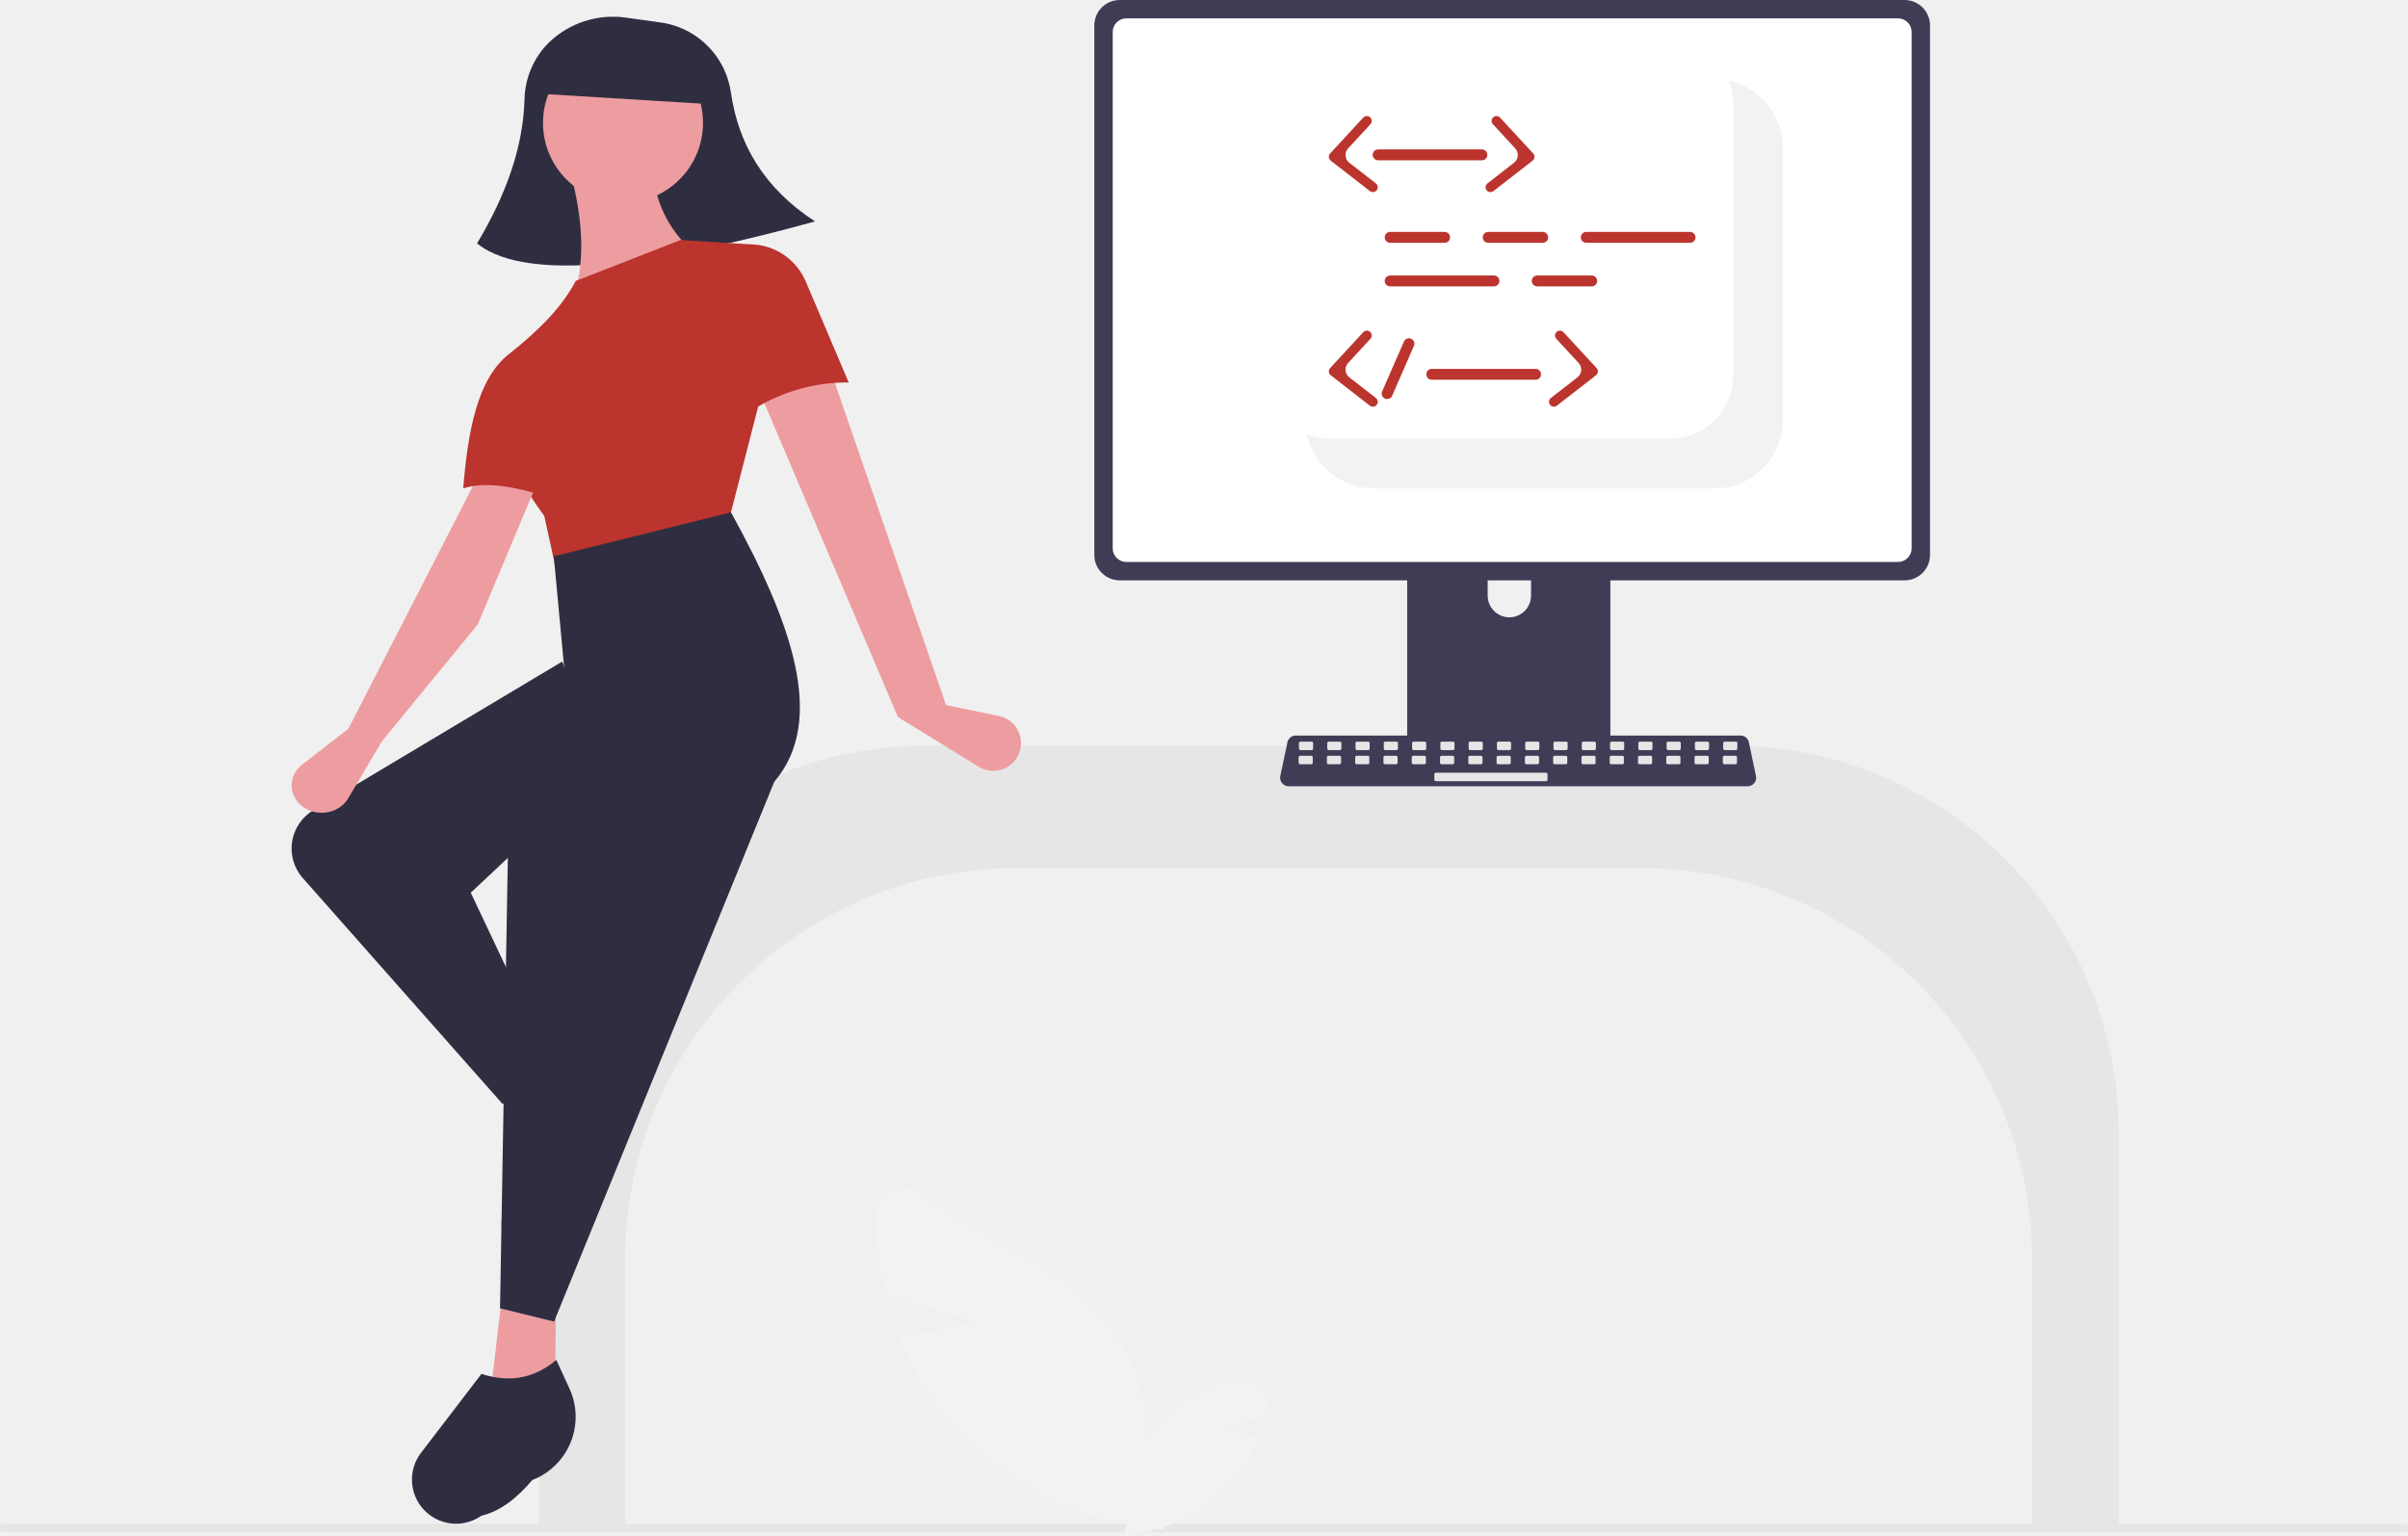
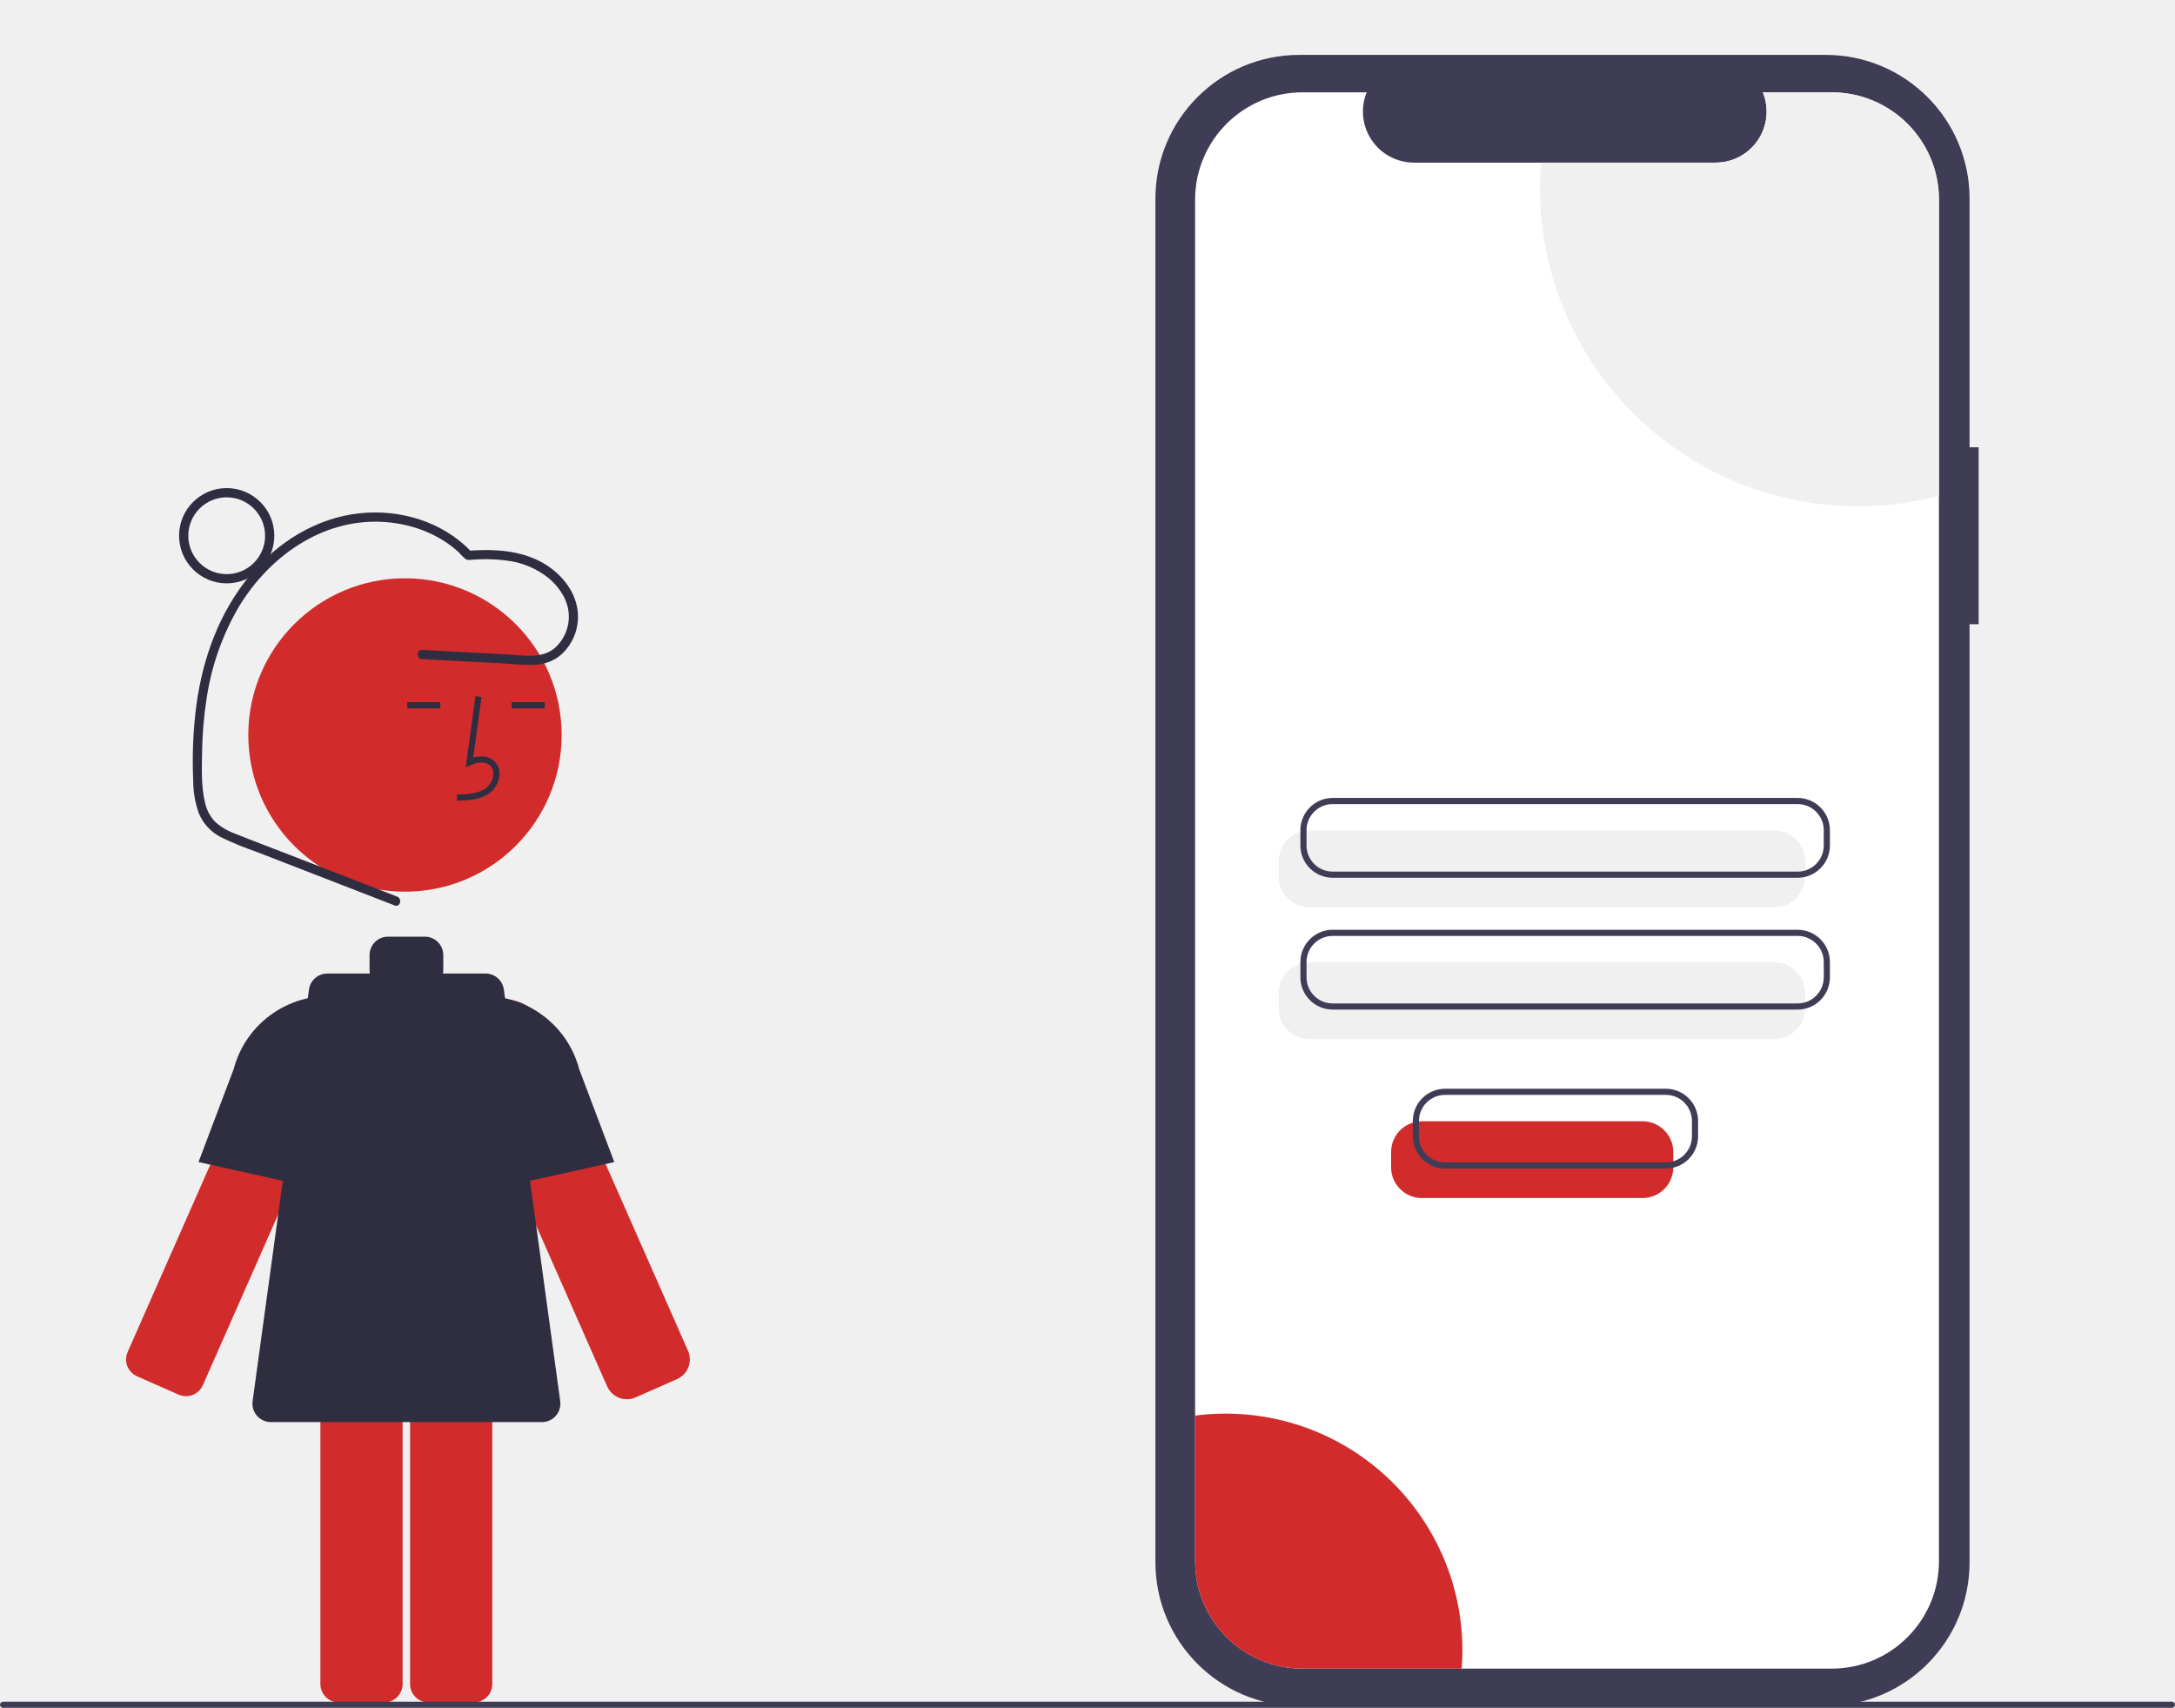
- <svg xmlns="http://www.w3.org/2000/svg" width="796.98" height="508.226" viewBox="0 0 796.98 508.226" role="img" artist="Katerina Limpitsouni" source="https://undraw.co/">
-   <g transform="translate(-650 -340.407)">
-     <path d="M255.615,690.14a1.369,1.369,0,0,0,1.314,1.418h794.345a1.421,1.421,0,0,0,0-2.836H256.936a1.367,1.367,0,0,0-1.321,1.409Z" transform="translate(394.385 156.094)" fill="#e6e6e6" />
-     <path d="M940.726,732.284h28.708V600.672A128.257,128.257,0,0,0,841.322,472.559h-266.8A128.258,128.258,0,0,0,446.41,600.672V732.284h28.708V642.37a129.45,129.45,0,0,1,129.3-129.3h207a129.45,129.45,0,0,1,129.3,129.3Z" transform="translate(381.802 114.721)" fill="#e6e6e6" />
-     <path d="M573.9,639.863l-30.6-9.263a105.419,105.419,0,0,1-2.989-24.975,10.007,10.007,0,0,1,16.459-7.572c16.41,14.075,40.446,21.586,55.958,37.625a62.04,62.04,0,0,1,16.546,51.166l6.7,21.661a103.96,103.96,0,0,1-76.222-42.038A100.42,100.42,0,0,1,547.7,644.348C560.675,642.876,573.9,639.863,573.9,639.863Z" transform="translate(399.776 138.289)" fill="#f2f2f2" />
-     <path d="M640.524,665.3l15.6-4.724q.03-.124.06-.249A10.018,10.018,0,0,0,641.317,649.5c-7.084,4.208-14.949,7.831-20.6,13.673a31.643,31.643,0,0,0-8.439,26.1l-3.416,11.048a53.023,53.023,0,0,0,38.876-21.441,51.22,51.22,0,0,0,6.15-11.281C647.272,666.841,640.524,665.3,640.524,665.3Z" transform="translate(412.895 148.319)" fill="#f2f2f2" />
-     <path d="M751.746,391.091H690.978a3.242,3.242,0,0,0-3.237,3.246v96h67.251v-96a3.244,3.244,0,0,0-3.246-3.246Zm-30.18,54.544a7.209,7.209,0,0,1-7.176-7.176V427.387a7.176,7.176,0,0,1,14.352,0v11.072a7.209,7.209,0,0,1-7.176,7.176Z" transform="translate(427.992 99.128)" fill="#3f3d56" />
-     <path d="M869.007,265.347H609.248a8.432,8.432,0,0,0-8.419,8.419V449.052a8.427,8.427,0,0,0,8.419,8.419H869.007a8.427,8.427,0,0,0,8.419-8.419V273.765a8.432,8.432,0,0,0-8.419-8.419Z" transform="translate(411.357 75.061)" fill="#3f3d56" />
-     <path d="M865.861,270.451H610.44a4.512,4.512,0,0,0-4.5,4.512V445.9a4.51,4.51,0,0,0,4.5,4.5H865.861a4.51,4.51,0,0,0,4.5-4.5V274.962a4.512,4.512,0,0,0-4.5-4.512Z" transform="translate(412.335 76.037)" fill="#fff" />
-     <path d="M687.565,471.812v9.262a1.814,1.814,0,0,0,1.811,1.811h64.047a1.82,1.82,0,0,0,1.811-1.811v-9.262Z" transform="translate(427.959 114.578)" fill="#3f3d56" />
-     <path d="M807.207,486.508H655.245a2.8,2.8,0,0,1-2.735-3.371l2.358-11.2a2.808,2.808,0,0,1,2.735-2.219H804.849a2.808,2.808,0,0,1,2.735,2.219l2.358,11.2a2.8,2.8,0,0,1-2.735,3.371Z" transform="translate(421.237 114.177)" fill="#3f3d56" />
-     <rect width="4.68" height="2.808" rx="0.488" transform="translate(1079.919 585.911)" fill="#e6e6e6" />
-     <rect width="4.68" height="2.808" rx="0.488" transform="translate(1089.281 585.911)" fill="#e6e6e6" />
-     <rect width="4.68" height="2.808" rx="0.488" transform="translate(1098.641 585.911)" fill="#e6e6e6" />
-     <rect width="4.68" height="2.808" rx="0.488" transform="translate(1108.001 585.911)" fill="#e6e6e6" />
-     <rect width="4.68" height="2.808" rx="0.488" transform="translate(1117.362 585.911)" fill="#e6e6e6" />
-     <rect width="4.68" height="2.808" rx="0.488" transform="translate(1126.722 585.911)" fill="#e6e6e6" />
-     <rect width="4.68" height="2.808" rx="0.488" transform="translate(1136.083 585.911)" fill="#e6e6e6" />
-     <rect width="4.68" height="2.808" rx="0.488" transform="translate(1145.444 585.911)" fill="#e6e6e6" />
-     <rect width="4.68" height="2.808" rx="0.488" transform="translate(1154.804 585.911)" fill="#e6e6e6" />
-     <rect width="4.68" height="2.808" rx="0.488" transform="translate(1164.164 585.911)" fill="#e6e6e6" />
-     <rect width="4.68" height="2.808" rx="0.488" transform="translate(1173.526 585.911)" fill="#e6e6e6" />
-     <rect width="4.68" height="2.808" rx="0.488" transform="translate(1182.886 585.911)" fill="#e6e6e6" />
-     <rect width="4.68" height="2.808" rx="0.488" transform="translate(1192.246 585.911)" fill="#e6e6e6" />
-     <rect width="4.68" height="2.808" rx="0.488" transform="translate(1201.607 585.911)" fill="#e6e6e6" />
-     <rect width="4.68" height="2.808" rx="0.488" transform="translate(1210.967 585.911)" fill="#e6e6e6" />
-     <rect width="4.68" height="2.808" rx="0.488" transform="translate(1220.328 585.911)" fill="#e6e6e6" />
-     <rect width="4.68" height="2.808" rx="0.488" transform="translate(1079.81 590.593)" fill="#e6e6e6" />
-     <rect width="4.68" height="2.808" rx="0.488" transform="translate(1089.17 590.593)" fill="#e6e6e6" />
-     <rect width="4.68" height="2.808" rx="0.488" transform="translate(1098.53 590.593)" fill="#e6e6e6" />
-     <rect width="4.68" height="2.808" rx="0.488" transform="translate(1107.892 590.593)" fill="#e6e6e6" />
-     <rect width="4.68" height="2.808" rx="0.488" transform="translate(1117.252 590.593)" fill="#e6e6e6" />
-     <rect width="4.68" height="2.808" rx="0.488" transform="translate(1126.612 590.593)" fill="#e6e6e6" />
-     <rect width="4.68" height="2.808" rx="0.488" transform="translate(1135.972 590.593)" fill="#e6e6e6" />
-     <rect width="4.68" height="2.808" rx="0.488" transform="translate(1145.333 590.593)" fill="#e6e6e6" />
-     <rect width="4.68" height="2.808" rx="0.488" transform="translate(1154.694 590.593)" fill="#e6e6e6" />
-     <rect width="4.68" height="2.808" rx="0.488" transform="translate(1164.054 590.593)" fill="#e6e6e6" />
-     <rect width="4.68" height="2.808" rx="0.488" transform="translate(1173.415 590.593)" fill="#e6e6e6" />
-     <rect width="4.68" height="2.808" rx="0.488" transform="translate(1182.775 590.593)" fill="#e6e6e6" />
-     <rect width="4.68" height="2.808" rx="0.488" transform="translate(1192.135 590.593)" fill="#e6e6e6" />
-     <rect width="4.68" height="2.808" rx="0.488" transform="translate(1201.497 590.593)" fill="#e6e6e6" />
-     <rect width="4.68" height="2.808" rx="0.488" transform="translate(1210.857 590.593)" fill="#e6e6e6" />
-     <rect width="4.68" height="2.808" rx="0.488" transform="translate(1220.217 590.593)" fill="#e6e6e6" />
-     <rect width="37.442" height="2.808" rx="0.488" transform="translate(1124.74 596.208)" fill="#e6e6e6" />
-     <path d="M817.447,310.036v89.974a22.723,22.723,0,0,1-22.717,22.72H682.116a22.735,22.735,0,0,1-20.863-13.694,21.431,21.431,0,0,1-1.344-4.177,20.691,20.691,0,0,0,7.506,1.394H780.025a20.974,20.974,0,0,0,20.945-20.945V295.335a20.694,20.694,0,0,0-1.394-7.506,21.432,21.432,0,0,1,4.182,1.346,22.733,22.733,0,0,1,13.689,20.861Z" transform="translate(422.665 79.364)" fill="#f2f2f2" />
-     <path d="M701.335,333.39H683.307a1.8,1.8,0,0,1,0-3.606h18.028a1.8,1.8,0,0,1,0,3.606Z" transform="translate(426.798 87.394)" fill="#bb342d" />
-     <path d="M728.573,333.39H710.545a1.8,1.8,0,0,1,0-3.606h18.028a1.8,1.8,0,0,1,0,3.606Z" transform="translate(432.012 87.394)" fill="#bb342d" />
-     <path d="M742.192,345.5H724.164a1.8,1.8,0,0,1,0-3.606h18.028a1.8,1.8,0,1,1,0,3.606Z" transform="translate(434.618 89.711)" fill="#bb342d" />
-     <path d="M717.66,345.5H683.307a1.8,1.8,0,0,1,0-3.606H717.66a1.8,1.8,0,0,1,0,3.606Z" transform="translate(426.798 89.711)" fill="#bb342d" />
-     <path d="M772.136,333.39H737.783a1.8,1.8,0,0,1,0-3.606h34.353a1.8,1.8,0,0,1,0,3.606Z" transform="translate(437.225 87.394)" fill="#bb342d" />
-     <path d="M714.318,310.466H679.965a1.8,1.8,0,0,1,0-3.606h34.353a1.8,1.8,0,0,1,0,3.606Z" transform="translate(426.159 83.006)" fill="#bb342d" />
-     <path d="M711.14,322.772a1.614,1.614,0,0,1-.992-2.889l8.8-6.838a3.233,3.233,0,0,0,.391-4.746L711.95,300.3a1.614,1.614,0,0,1,2.371-2.192l10.967,11.872a1.615,1.615,0,0,1-.195,2.37L712.13,322.433a1.61,1.61,0,0,1-.99.34Z" transform="translate(432.161 81.233)" fill="#bb342d" />
-     <path d="M680.558,322.772a1.614,1.614,0,0,0,.992-2.889l-8.8-6.838a3.233,3.233,0,0,1-.391-4.746l7.385-8a1.614,1.614,0,1,0-2.371-2.192l-10.967,11.872a1.615,1.615,0,0,0,.195,2.37l12.964,10.077a1.611,1.611,0,0,0,.99.34Z" transform="translate(423.827 81.233)" fill="#bb342d" />
-     <path d="M729.224,371.446H694.871a1.8,1.8,0,1,1,0-3.606h34.353a1.8,1.8,0,0,1,0,3.606Z" transform="translate(429.012 94.678)" fill="#bb342d" />
-     <path d="M728.756,382.4a1.614,1.614,0,0,1-.992-2.889l8.8-6.838a3.233,3.233,0,0,0,.391-4.746l-7.385-7.995a1.614,1.614,0,0,1,2.371-2.191L742.9,369.61a1.615,1.615,0,0,1-.195,2.37l-12.964,10.077a1.609,1.609,0,0,1-.99.34Z" transform="translate(435.533 92.645)" fill="#bb342d" />
-     <path d="M680.558,382.4a1.614,1.614,0,0,0,.992-2.889l-8.8-6.838a3.233,3.233,0,0,1-.391-4.746l7.385-8a1.614,1.614,0,0,0-2.371-2.191L666.409,369.61a1.615,1.615,0,0,0,.195,2.37l12.964,10.077a1.61,1.61,0,0,0,.99.34Z" transform="translate(423.827 92.645)" fill="#bb342d" />
-     <path d="M680.813,376.94l7.221-16.519a1.8,1.8,0,0,1,3.3,1.444l-7.221,16.519a1.8,1.8,0,0,1-3.3-1.444Z" transform="translate(426.637 93.051)" fill="#bb342d" />
-     <g transform="translate(746.501 345.941)">
-       <path d="M320.61,313.353c-44.966,12.4-94.206,21.729-111.849,7.251,9.66-16.082,15.232-31.932,15.7-47.5a27.308,27.308,0,0,1,8.037-18.943,30.568,30.568,0,0,1,25.5-8.285l11.67,1.638q.589.083,1.172.188a27.291,27.291,0,0,1,21.943,23C295.243,287.58,303.51,302.189,320.61,313.353Z" transform="translate(-147.369 -245.583)" fill="#2f2e41" />
-       <path d="M344.953,449.478l17.481,3.6a9.182,9.182,0,0,1,6.577,12.627h0A9.182,9.182,0,0,1,355.77,469.9L329.03,453.45,283.611,346.679l23.525-6.8Z" transform="translate(-128.337 -221.608)" fill="#ed9da0" />
-       <path d="M79.583,395.551,66.347,399.4,56.328,378.708,66.516,373.4Z" transform="translate(12.504 -27.577)" fill="#a0616a" />
-       <path d="M77.506,468.271l-20.947-4.3,3.279-27.9,18.027.86Z" transform="translate(9.657 -11.334)" fill="#ed9da0" />
-       <path d="M246.869,550.943l-17.2,11.32-66.156-74.83A14.745,14.745,0,0,1,167,465.009l82.413-49.244,12.623,36.261L219.119,492.3Z" transform="translate(-159.814 -202.312)" fill="#2f2e41" />
-       <path d="M247.263,561.523l-.13.168c-1.1,6.437-3.03,12.308-7.342,16.558a12.83,12.83,0,0,1-15.582,7.037h0a12.83,12.83,0,0,1-8.9-13.664l3.214-28.729c7.71-1.772,13.591-6.157,16.567-14.688l7.493,5.1a19.7,19.7,0,0,1,4.676,28.213Z" transform="translate(-145.723 -173.722)" fill="#2f2e41" />
-       <path d="M274.67,312.7l-41.737,34.566-3.251-14.228,7.285-11.1c2.022-10.9.716-22.91-2.758-35.654l27.23.025C262.616,296.6,266.626,305.588,274.67,312.7Z" transform="translate(-142.049 -235.235)" fill="#ed9da0" />
-       <circle cx="26.475" cy="26.475" r="26.475" transform="translate(83.22 8.668)" fill="#ed9da0" />
-       <path d="M289.605,398.733,233.26,415.9l-4.384-20.04c-10.559-14.178-15.149-27.118-8.241-37.676l-3.476-15.893c9.972-7.852,17.814-15.885,22.12-24.22l34.667-13.546,25.485,1.568,7.526,25.219Z" transform="translate(-145.233 -230.597)" fill="#bb342d" />
-       <path d="M313.654,351.366a58.049,58.049,0,0,0-33.643,10.308l3.44-55.9h0a20.289,20.289,0,0,1,15.984,12.168Z" transform="translate(-129.252 -230.279)" fill="#bb342d" />
-       <path d="M232.706,644.288l-17.884-4.4,2.632-151.958,24.014-26.3-5.376-33.339-3.478-37.348,58.66-14.545c19.827,36,31.811,68.733,14.318,89.178Z" transform="translate(-145.828 -212.322)" fill="#2f2e41" />
-       <path d="M231.674,636.688l-.225.088C226.6,642.407,221.27,647,214.57,648.614a14.6,14.6,0,0,1-19.326-2.283h0a14.6,14.6,0,0,1-.656-18.547l20-26.13c8.559,2.8,16.867,1.973,24.777-4.6l4.312,9.376a22.421,22.421,0,0,1-12,30.258Z" transform="translate(-151.737 -152.385)" fill="#2f2e41" />
-       <path d="M177.2,450.372,161.848,462.31a8.623,8.623,0,0,0-3.383,8.154,9.2,9.2,0,0,0,5.763,6.966h0c4.775,1.957,10.4.222,12.878-3.972l11.1-18.806,31.763-38.74,19.148-45.643L219.972,367Z" transform="translate(-158.365 -214.711)" fill="#ed9da0" />
-       <path d="M232.188,381.58c-10.168-3.069-19.692-4.877-27.079-2.491,1.548-19.161,4.74-36.277,15.114-44.457l14.747,1.733Z" transform="translate(-148.297 -222.941)" fill="#bb342d" />
-       <path d="M282.314,273.574,225.69,270.09l.7-11.325q29.649-19.992,56.624,3.484Z" transform="translate(-143.064 -244.57)" fill="#2f2e41" />
-     </g>
-   </g>
+ <svg xmlns="http://www.w3.org/2000/svg" data-name="Layer 1" width="708" height="555.867" viewBox="0 0 708 555.867">
+   <path id="b10fb2cf-c586-4c5f-9fbf-e678f5ffa3db-32" data-name="Path 133" d="M890.465,679.515a211.722,211.722,0,0,1-46.196,37.27c-.392.241-.79.467-1.189.7l-27.639-24.463c.29-.27.612-.572.958-.905C836.992,672.563,939.229,535.838,946.042,502.544,945.572,505.317,952.189,614.094,890.465,679.515Z" transform="translate(-246 -172.0663)" fill="#f0f0f0" />
+   <path id="a32c10c7-75df-4179-a648-6a8d2a687209-33" data-name="Path 134" d="M849.602,721.505c-.523.125-1.054.241-1.588.348l-20.735-18.353c.405-.141.879-.309,1.42-.496,8.897-3.15,35.394-12.66,61.764-23.492,28.334-11.644,56.533-24.8,62.598-33.227C951.76,648.244,911.686,707.622,849.602,721.505Z" transform="translate(-246 -172.0663)" fill="#f0f0f0" />
+   <path d="M890.082,317.646h-2.953V236.753a46.819,46.819,0,0,0-46.819-46.819H668.926a46.819,46.819,0,0,0-46.819,46.819v443.789a46.819,46.819,0,0,0,46.819,46.819H840.31a46.819,46.819,0,0,0,46.819-46.819V375.228h2.953Z" transform="translate(-246 -172.0663)" fill="#3f3d56" />
+   <path d="M877.163,237.074V680.217a34.957,34.957,0,0,1-34.969,34.957H669.984a34.954,34.954,0,0,1-34.957-34.957V237.074a34.954,34.954,0,0,1,34.957-34.957h20.898a16.619,16.619,0,0,0,15.383,22.88h98.181a16.601,16.601,0,0,0,15.384-22.88H842.193A34.957,34.957,0,0,1,877.163,237.074Z" transform="translate(-246 -172.0663)" fill="#fff" />
+   <path d="M823.595,467.355H672.228a10.011,10.011,0,0,1-10-10v-4.978a10.011,10.011,0,0,1,10-10h151.367a10.011,10.011,0,0,1,10,10v4.978A10.011,10.011,0,0,1,823.595,467.355Z" transform="translate(-246 -172.0663)" fill="#f0f0f0" />
+   <path d="M823.595,510.262H672.228a10.011,10.011,0,0,1-10-10v-4.978a10.011,10.011,0,0,1,10-10h151.367a10.011,10.011,0,0,1,10,10v4.978A10.011,10.011,0,0,1,823.595,510.262Z" transform="translate(-246 -172.0663)" fill="#f0f0f0" />
+   <path d="M831.166,457.759H679.8a10.512,10.512,0,0,1-10.5-10.5v-4.978a10.512,10.512,0,0,1,10.5-10.5h151.367a10.512,10.512,0,0,1,10.5,10.5v4.978A10.512,10.512,0,0,1,831.166,457.759Zm-151.367-23.978a8.51,8.51,0,0,0-8.5,8.5v4.978a8.51,8.51,0,0,0,8.5,8.5h151.367a8.51,8.51,0,0,0,8.5-8.5v-4.978a8.51,8.51,0,0,0-8.5-8.5Z" transform="translate(-246 -172.0663)" fill="#3f3d56" />
+   <path d="M831.166,500.666H679.8a10.512,10.512,0,0,1-10.5-10.5V485.189a10.512,10.512,0,0,1,10.5-10.5h151.367a10.512,10.512,0,0,1,10.5,10.5v4.978A10.512,10.512,0,0,1,831.166,500.666ZM679.8,476.689a8.51,8.51,0,0,0-8.5,8.5v4.978a8.51,8.51,0,0,0,8.5,8.5h151.367a8.51,8.51,0,0,0,8.5-8.5V485.189a8.51,8.51,0,0,0-8.5-8.5Z" transform="translate(-246 -172.0663)" fill="#3f3d56" />
+   <path d="M877.163,237.074V333.464A103.539,103.539,0,0,1,747.28,233.389q0-4.24.341-8.392h56.826a16.601,16.601,0,0,0,15.384-22.88H842.193A34.957,34.957,0,0,1,877.163,237.074Z" transform="translate(-246 -172.0663)" fill="#f0f0f0" />
+   <path d="M722.041,709.154c0,2.032-.076,4.038-.24,6.02H669.984a34.954,34.954,0,0,1-34.957-34.957v-47.4a77.073,77.073,0,0,1,87.013,76.337Z" transform="translate(-246 -172.0663)" fill="#d22b2b" />
+   <path d="M304.121,625.985a6.007,6.007,0,0,0,7.911-3.067l46.679-105.794a13.379,13.379,0,0,0-17.077-17.876h-0a13.199,13.199,0,0,0-6.75,5.78,13.649,13.649,0,0,0-.654,1.293l-46.679,105.794a6,6,0,0,0,3.067,7.912Z" transform="translate(-246 -172.0663)" fill="#d22b2b" />
+   <path d="M356.795,560.557l-46.172-10.261,11.428-30.232a31.95,31.95,0,0,1,34.299-23.628l.445.049Z" transform="translate(-246 -172.0663)" fill="#2f2e41" />
+   <path d="M450.055,627.498a7.028,7.028,0,0,1-6.412-4.177L396.964,517.527a14.381,14.381,0,0,1,25.609-12.997v-0a14.618,14.618,0,0,1,.703,1.388l46.679,105.794a7,7,0,0,1-3.579,9.23l-13.961,6.16-.007-.016A6.944,6.944,0,0,1,450.055,627.498Z" transform="translate(-246 -172.0663)" fill="#d22b2b" />
+   <path d="M385.485,591.169a6.007,6.007,0,0,0-6,6V720.183a6.007,6.007,0,0,0,6,6H400.245a6.007,6.007,0,0,0,6-6V597.169a6.007,6.007,0,0,0-6-6Z" transform="translate(-246 -172.0663)" fill="#d22b2b" />
+   <path d="M356.293,591.169a6.007,6.007,0,0,0-6,6V720.183a6.007,6.007,0,0,0,6,6h14.76a6.007,6.007,0,0,0,6-6V597.169a6.007,6.007,0,0,0-6-6Z" transform="translate(-246 -172.0663)" fill="#d22b2b" />
+   <circle cx="131.828" cy="239.224" r="51" fill="#d22b2b" />
+   <path d="M394.8,432.699c3.306-.092,7.42-.207,10.59-2.522a8.133,8.133,0,0,0,3.2-6.073,5.471,5.471,0,0,0-1.86-4.493c-1.656-1.399-4.073-1.727-6.678-.961l2.699-19.726-1.981-.271L397.596,421.843l1.655-.759c1.918-.88,4.552-1.328,6.188.055a3.515,3.515,0,0,1,1.153,2.896,6.147,6.147,0,0,1-2.381,4.528c-2.467,1.802-5.746,2.034-9.466,2.138Z" transform="translate(-246 -172.0663)" fill="#2f2e41" />
+   <rect x="166.55" y="228.559" width="10.772" height="2" fill="#2f2e41" />
+   <rect x="132.55" y="228.559" width="10.772" height="2" fill="#2f2e41" />
+   <path d="M428.362,628.119l-18.356-134a6,6,0,0,0-5.945-5.186H390.205a6.025,6.025,0,0,0,.09-1v-5a6,6,0,0,0-6-6h-12a6,6,0,0,0-6,6v5a6.025,6.025,0,0,0,.09,1H352.53a6,6,0,0,0-5.945,5.186l-18.356,134a6,6,0,0,0,5.944,6.814h88.244A6,6,0,0,0,428.362,628.119Z" transform="translate(-246 -172.0663)" fill="#2f2e41" />
+   <path d="M399.795,560.557V496.486l.445-.049a31.961,31.961,0,0,1,34.315,23.68l11.411,30.18Z" transform="translate(-246 -172.0663)" fill="#2f2e41" />
+   <path d="M375.26,463.882l-35.275-13.692c-5.768-2.239-11.569-4.41-17.307-6.726a19.726,19.726,0,0,1-6.662-3.926,13.09,13.09,0,0,1-3.321-6.427c-1.223-5.171-1.002-10.825-.915-16.102a122.699,122.699,0,0,1,1.422-17.241,83.286,83.286,0,0,1,10.65-30.38c9.893-16.232,26.937-28.444,46.543-27.469,9.077.451,18.206,3.708,24.949,9.914a15.751,15.751,0,0,0,2.355,2.282,3.268,3.268,0,0,0,1.876.126q1.234-.079,2.471-.121a51.043,51.043,0,0,1,8.566.359,27.121,27.121,0,0,1,14.13,5.867c3.37,2.899,6.112,6.992,6.395,11.54a13.66,13.66,0,0,1-4.614,11.151c-4.209,3.547-10.213,2.3-15.261,2.033l-18.494-.98-9.37-.496c-1.929-.102-1.924,2.898,0,3l24.905,1.319c4.002.212,8.127.732,12.132.492a13.574,13.574,0,0,0,8.333-3.352,16.628,16.628,0,0,0,5.037-15.601c-1.284-6.138-5.852-11.215-11.207-14.235-7.286-4.11-15.988-4.504-24.141-3.896l1.061.439c-9.222-9.898-23.349-14.077-36.61-12.615-14.002,1.544-26.456,9.356-35.404,20.038-9.976,11.909-15.413,26.76-17.527,42.03a139.839,139.839,0,0,0-1.082,24.88,31.35,31.35,0,0,0,1.852,10.751,15.39,15.39,0,0,0,7.225,7.746,103.398,103.398,0,0,0,11.468,4.711L342.436,454.344l25.528,9.909,6.498,2.522c1.801.699,2.581-2.201.798-2.893Z" transform="translate(-246 -172.0663)" fill="#2f2e41" />
+   <path d="M319.795,361.934a15.5,15.5,0,1,1,15.5-15.5A15.517,15.517,0,0,1,319.795,361.934Zm0-28a12.5,12.5,0,1,0,12.5,12.5A12.514,12.514,0,0,0,319.795,333.934Z" transform="translate(-246 -172.0663)" fill="#2f2e41" />
+   <rect x="528.177" y="440.815" width="42.237" height="42.237" transform="translate(147.6141 -410.7547) rotate(37.40978)" fill="#f0f0f0" />
+   <path d="M389.295,228.934a33.949,33.949,0,0,1,27.277,13.702l19.59-25.614-58.779-44.956-44.956,58.779,25.333,19.376A34.003,34.003,0,0,1,389.295,228.934Z" transform="translate(-246 -172.0663)" fill="#f0f0f0" />
+   <path d="M953,727.934H247a1,1,0,0,1,0-2H953a1,1,0,0,1,0,2Z" transform="translate(-246 -172.0663)" fill="#3f3d56" />
+   <path d="M780.687,562.003H708.825a10.011,10.011,0,0,1-10-10v-4.978a10.011,10.011,0,0,1,10-10h71.862a10.011,10.011,0,0,1,10,10v4.978A10.011,10.011,0,0,1,780.687,562.003Z" transform="translate(-246 -172.0663)" fill="#d22b2b" />
+   <path d="M788.259,552.407H716.397a10.512,10.512,0,0,1-10.5-10.5v-4.978a10.512,10.512,0,0,1,10.5-10.5h71.862a10.512,10.512,0,0,1,10.5,10.5v4.978A10.512,10.512,0,0,1,788.259,552.407Zm-71.862-23.978a8.51,8.51,0,0,0-8.5,8.5v4.978a8.51,8.51,0,0,0,8.5,8.5h71.862a8.51,8.51,0,0,0,8.5-8.5v-4.978a8.51,8.51,0,0,0-8.5-8.5Z" transform="translate(-246 -172.0663)" fill="#3f3d56" />
</svg>
